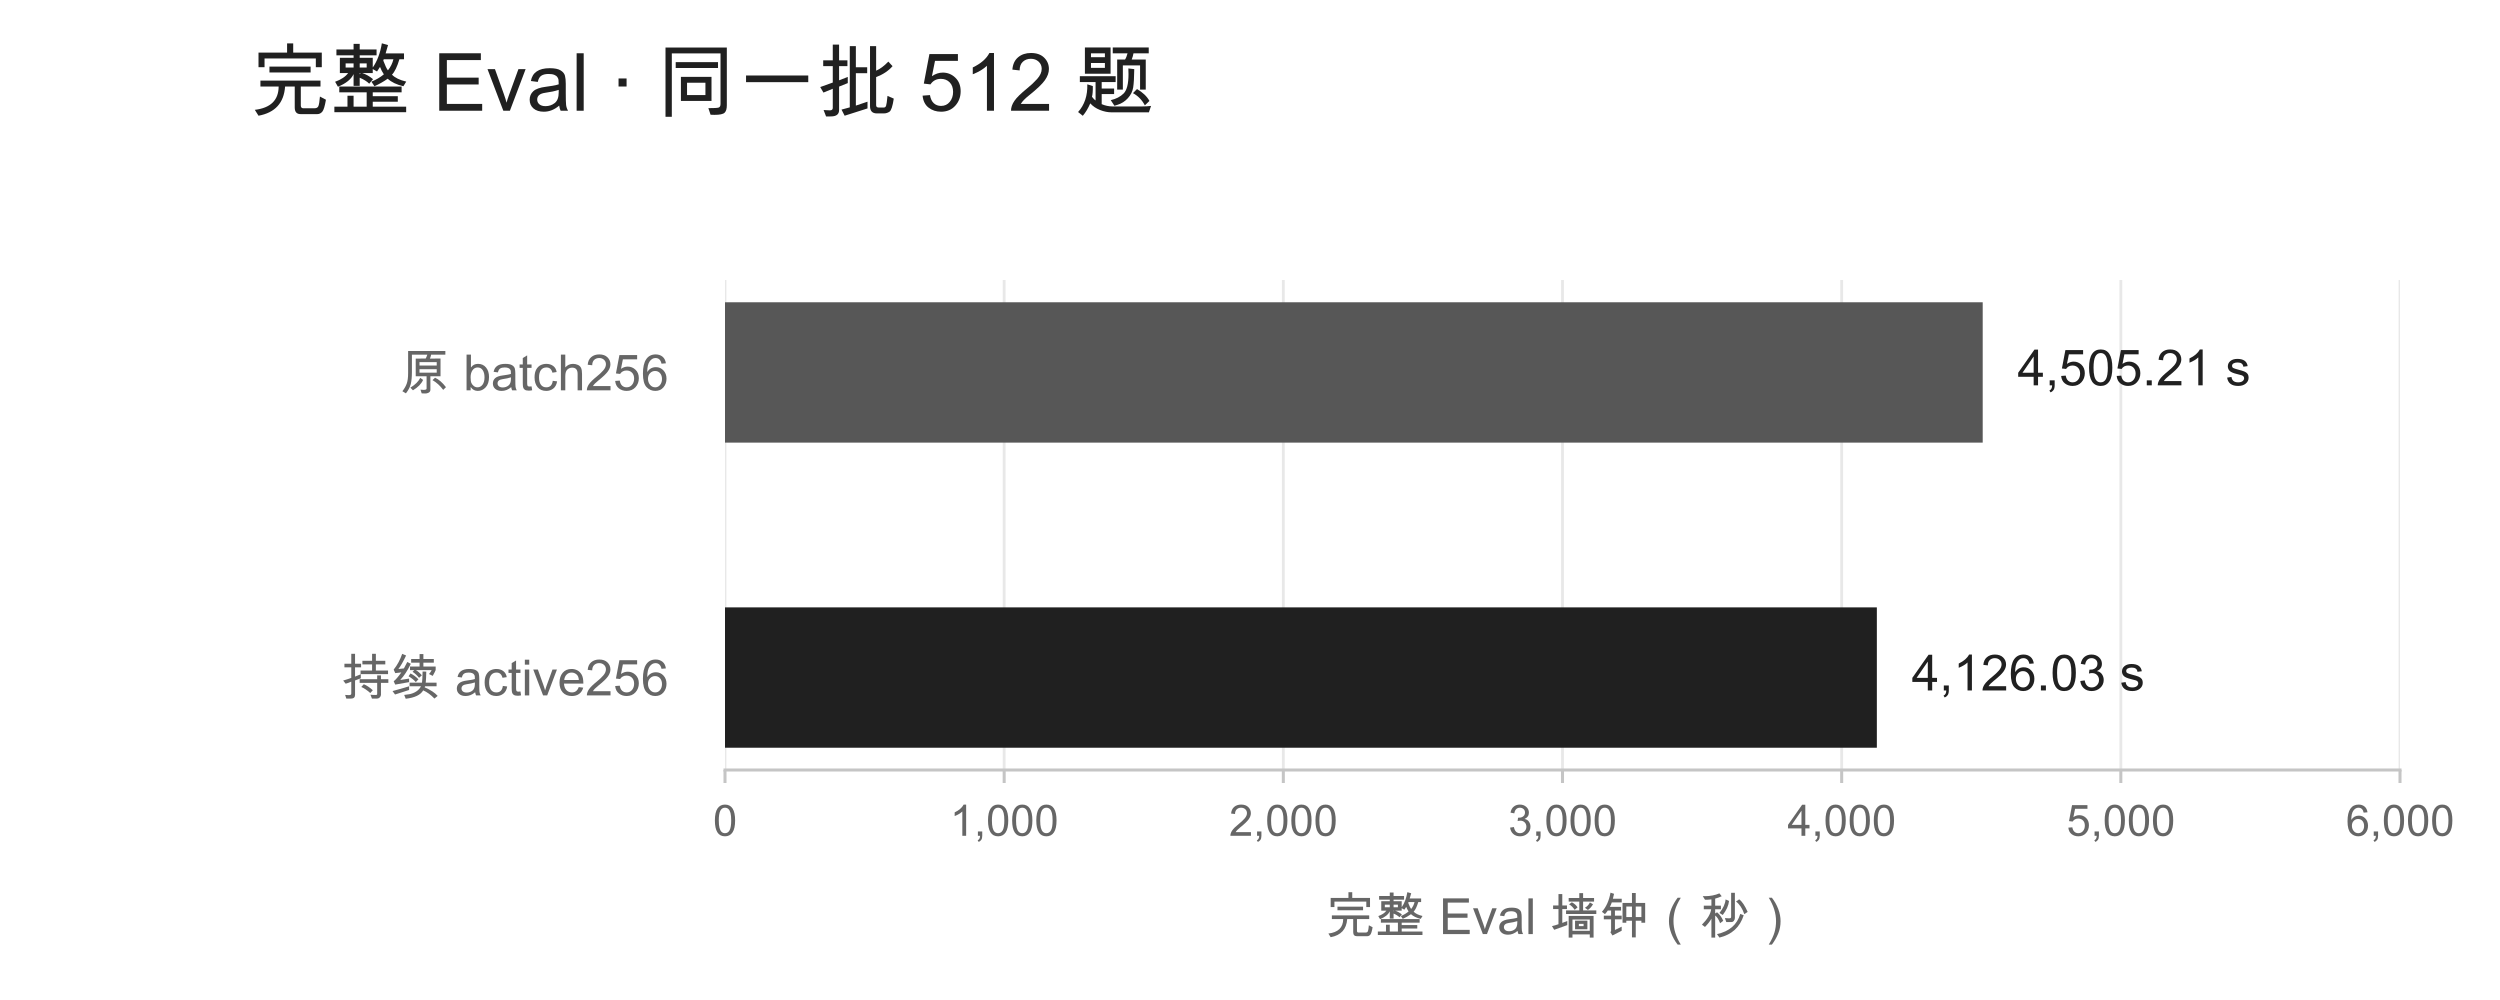
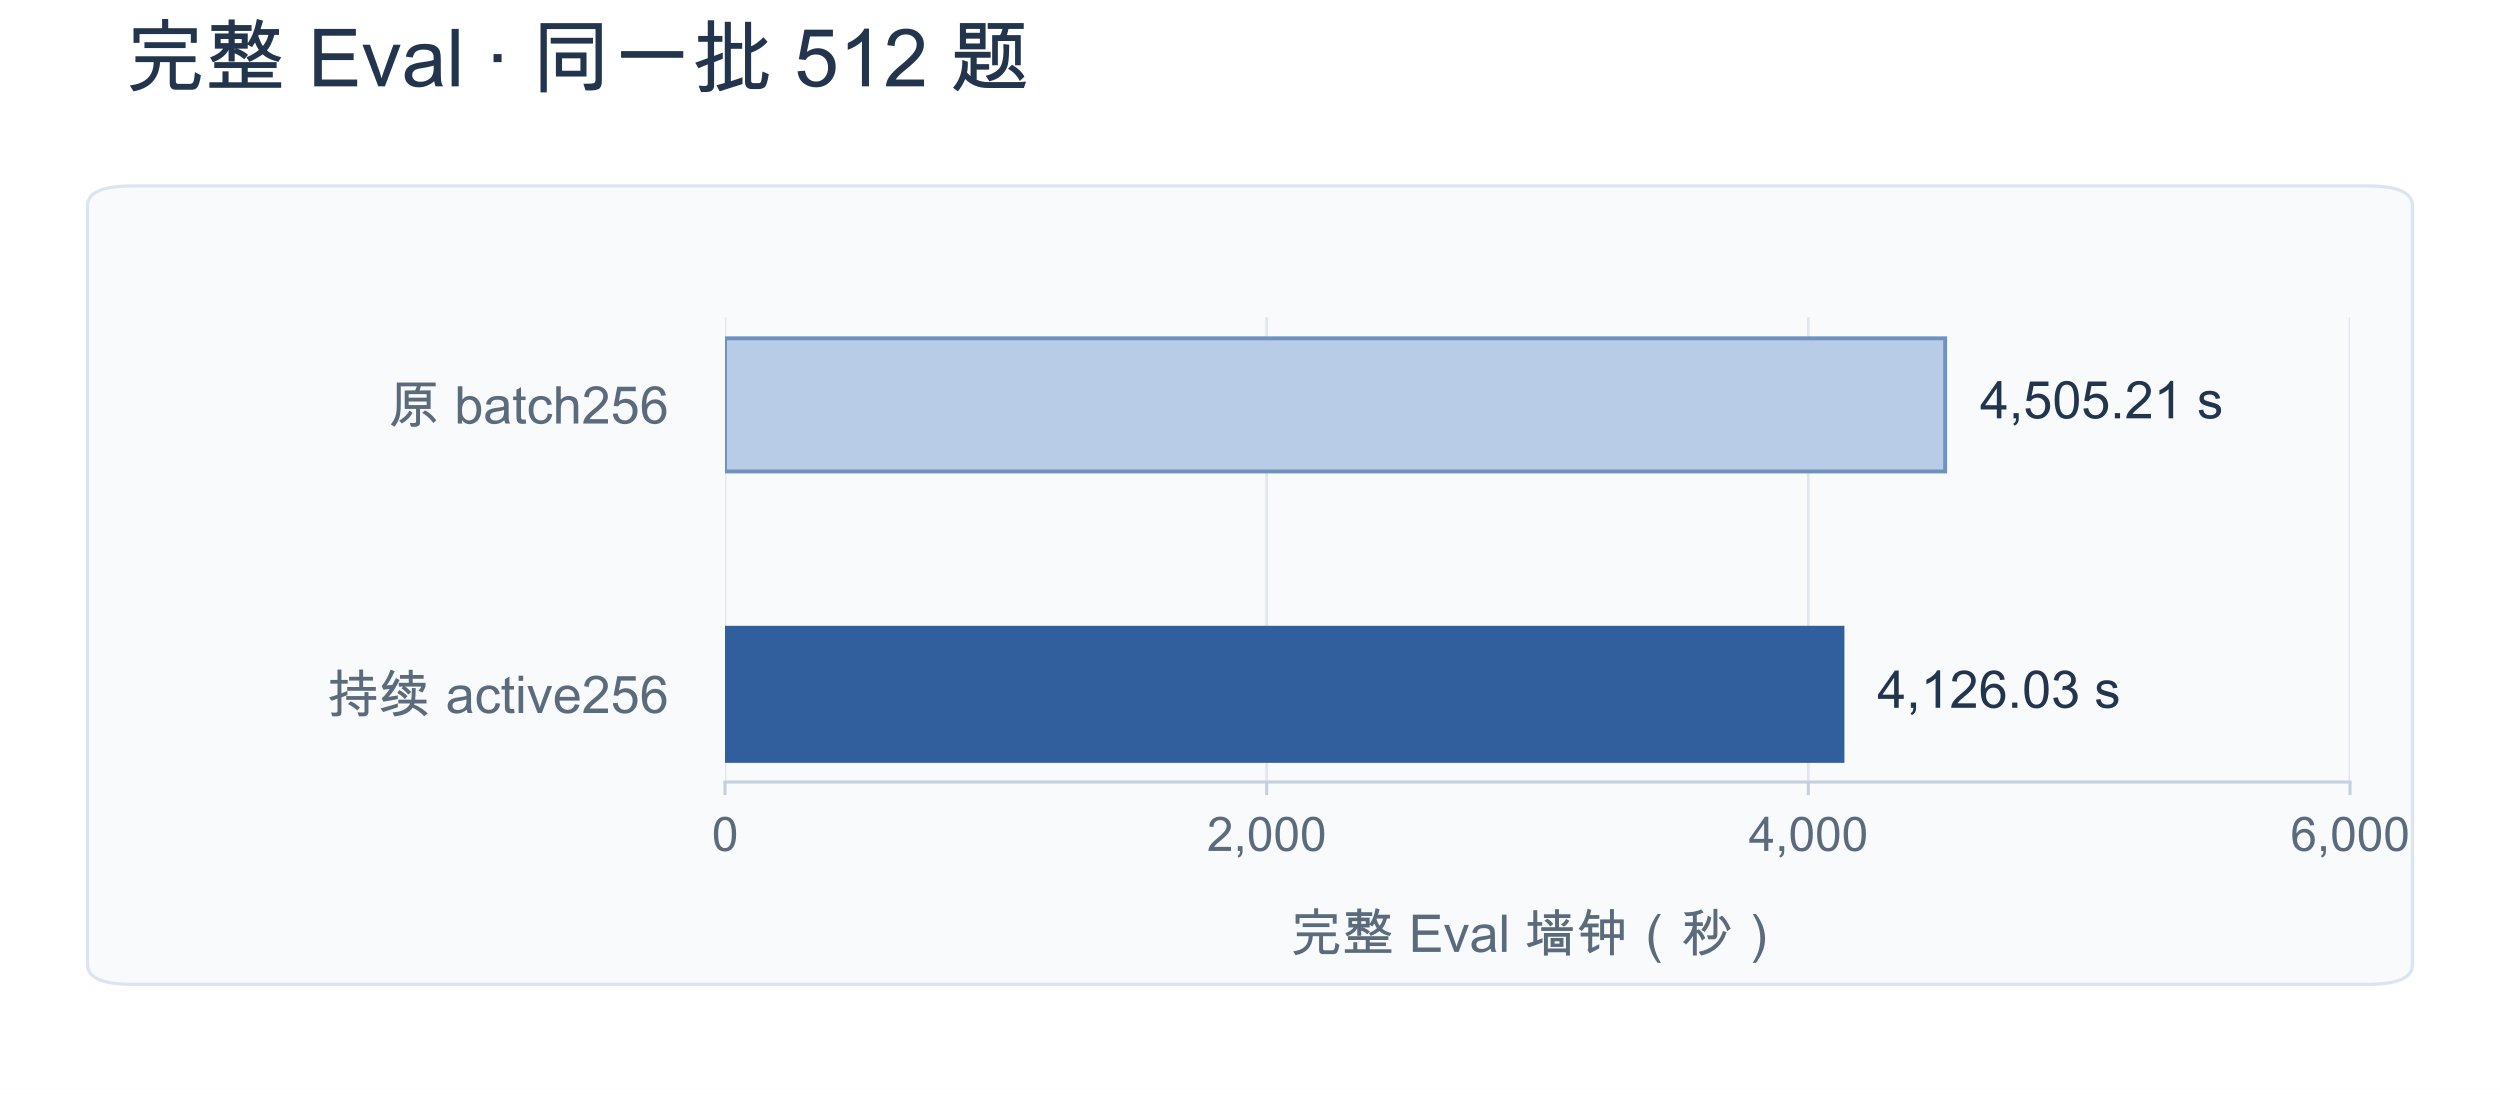
- <svg xmlns="http://www.w3.org/2000/svg" xmlns:xlink="http://www.w3.org/1999/xlink" width="576pt" height="230.4pt" viewBox="0 0 576 230.4" version="1.1">
+ <svg xmlns="http://www.w3.org/2000/svg" xmlns:xlink="http://www.w3.org/1999/xlink" width="576pt" height="252pt" viewBox="0 0 576 252" version="1.1">
  <defs>
    <style type="text/css">*{stroke-linejoin: round; stroke-linecap: butt}</style>
  </defs>
  <g id="figure_1">
    <g id="patch_1">
-       <path d="M 0 230.4 L 576 230.4 L 576 0 L 0 0 z " style="fill: #ffffff" />
+       <path d="M 0 252 L 576 252 L 576 0 L 0 0 z " style="fill: #ffffff" />
+     </g>
+     <g id="patch_2">
+       <path d="M 30.528 226.8 L 545.472 226.8 Q 555.84 226.8 555.84 222.264 L 555.84 47.376 Q 555.84 42.84 545.472 42.84 L 30.528 42.84 Q 20.16 42.84 20.16 47.376 L 20.16 222.264 Q 20.16 226.8 30.528 226.8 z " style="fill: #f8fafc; stroke: #dce4ef; stroke-width: 0.75; stroke-linejoin: miter" />
    </g>
    <g id="axes_1">
-       <g id="patch_2">
-         <path d="M 167.04 177.408 L 552.96 177.408 L 552.96 64.512 L 167.04 64.512 z " style="fill: #ffffff" />
+       <g id="patch_3">
+         <path d="M 167.04 180.18 L 541.44 180.18 L 541.44 73.08 L 167.04 73.08 L 167.04 180.18 z " style="fill: none" />
      </g>
      <g id="matplotlib.axis_1">
        <g id="xtick_1">
          <g id="line2d_1">
-             <path d="M 167.04 177.408 L 167.04 64.512 " clip-path="url(#p3b01c0812e)" style="fill: none; stroke: #e8e8e8; stroke-width: 0.65; stroke-linecap: square" />
+             <path d="M 167.04 180.18 L 167.04 73.08 " clip-path="url(#p1af3577b3d)" style="fill: none; stroke: #e1e7ef; stroke-width: 0.65; stroke-linecap: square" />
          </g>
          <g id="line2d_2">
            <defs>
-               <path id="m38e56247a4" d="M 0 0 L 0 3 " style="stroke: #c5c5c5; stroke-width: 0.7" />
+               <path id="mc104c16761" d="M 0 0 L 0 3 " style="stroke: #c5cfdd; stroke-width: 0.7" />
            </defs>
            <g>
-               <use xlink:href="#m38e56247a4" x="167.04" y="177.408" style="fill: #c5c5c5; stroke: #c5c5c5; stroke-width: 0.7" />
+               <use xlink:href="#mc104c16761" x="167.04" y="180.18" style="fill: #c5cfdd; stroke: #c5cfdd; stroke-width: 0.7" />
            </g>
          </g>
          <g id="text_1">
-             <g style="fill: #666666" transform="translate(164.2595 192.5658) scale(0.1 -0.1)">
+             <g style="fill: #5c6b7c" transform="translate(163.9815 196.0536) scale(0.11 -0.11)">
              <defs>
                <path id="ArialUnicodeMS-30" d="M 1778 4603 Q 3272 4603 3272 2259 Q 3272 1075 2886 498 Q 2500 -78 1778 -78 Q 288 -78 288 2259 Q 288 3444 673 4023 Q 1059 4603 1778 4603 z M 1778 384 Q 2231 384 2462 823 Q 2694 1263 2694 2259 Q 2694 2953 2592 3351 Q 2491 3750 2286 3945 Q 2081 4141 1772 4141 Q 1319 4141 1091 3694 Q 863 3247 863 2259 Q 863 1575 966 1175 Q 1069 775 1272 579 Q 1475 384 1778 384 z " transform="scale(0.015625)" />
              </defs>
              <use xlink:href="#ArialUnicodeMS-30" />
            </g>
          </g>
        </g>
        <g id="xtick_2">
          <g id="line2d_3">
-             <path d="M 231.36 177.408 L 231.36 64.512 " clip-path="url(#p3b01c0812e)" style="fill: none; stroke: #e8e8e8; stroke-width: 0.65; stroke-linecap: square" />
+             <path d="M 291.84 180.18 L 291.84 73.08 " clip-path="url(#p1af3577b3d)" style="fill: none; stroke: #e1e7ef; stroke-width: 0.65; stroke-linecap: square" />
          </g>
          <g id="line2d_4">
            <g>
-               <use xlink:href="#m38e56247a4" x="231.36" y="177.408" style="fill: #c5c5c5; stroke: #c5c5c5; stroke-width: 0.7" />
+               <use xlink:href="#mc104c16761" x="291.84" y="180.18" style="fill: #c5cfdd; stroke: #c5cfdd; stroke-width: 0.7" />
            </g>
          </g>
          <g id="text_2">
-             <g style="fill: #666666" transform="translate(218.8491 192.5658) scale(0.1 -0.1)">
-               <defs>
-                 <path id="ArialUnicodeMS-31" d="M 2400 0 L 1838 0 L 1838 3584 Q 1416 3184 709 2906 L 709 3450 Q 1681 3916 2034 4603 L 2400 4603 L 2400 0 z " transform="scale(0.015625)" />
+             <g style="fill: #5c6b7c" transform="translate(278.078 196.0536) scale(0.11 -0.11)">
+               <defs>
+                 <path id="ArialUnicodeMS-32" d="M 3231 0 L 197 0 Q 197 388 467 784 Q 738 1181 1478 1778 Q 1931 2141 2287 2539 Q 2644 2938 2644 3341 Q 2644 3688 2398 3914 Q 2153 4141 1778 4141 Q 1400 4141 1144 3908 Q 888 3675 884 3213 L 306 3278 Q 359 3922 764 4262 Q 1169 4603 1791 4603 Q 2466 4603 2842 4229 Q 3219 3856 3219 3328 Q 3219 2888 2901 2436 Q 2584 1984 1638 1228 Q 1141 831 978 544 L 3231 544 L 3231 0 z " transform="scale(0.015625)" />
                <path id="ArialUnicodeMS-2c" d="M 1216 0 Q 1216 -397 1064 -606 Q 913 -816 691 -903 L 538 -666 Q 888 -516 891 0 L 575 0 L 575 641 L 1216 641 L 1216 0 z " transform="scale(0.015625)" />
-               </defs>
-               <use xlink:href="#ArialUnicodeMS-31" />
-               <use xlink:href="#ArialUnicodeMS-2c" x="55.615" />
-               <use xlink:href="#ArialUnicodeMS-30" x="83.398" />
-               <use xlink:href="#ArialUnicodeMS-30" x="139.014" />
-               <use xlink:href="#ArialUnicodeMS-30" x="194.629" />
-             </g>
-           </g>
-         </g>
-         <g id="xtick_3">
-           <g id="line2d_5">
-             <path d="M 295.68 177.408 L 295.68 64.512 " clip-path="url(#p3b01c0812e)" style="fill: none; stroke: #e8e8e8; stroke-width: 0.65; stroke-linecap: square" />
-           </g>
-           <g id="line2d_6">
-             <g>
-               <use xlink:href="#m38e56247a4" x="295.68" y="177.408" style="fill: #c5c5c5; stroke: #c5c5c5; stroke-width: 0.7" />
-             </g>
-           </g>
-           <g id="text_3">
-             <g style="fill: #666666" transform="translate(283.1691 192.5658) scale(0.1 -0.1)">
-               <defs>
-                 <path id="ArialUnicodeMS-32" d="M 3231 0 L 197 0 Q 197 388 467 784 Q 738 1181 1478 1778 Q 1931 2141 2287 2539 Q 2644 2938 2644 3341 Q 2644 3688 2398 3914 Q 2153 4141 1778 4141 Q 1400 4141 1144 3908 Q 888 3675 884 3213 L 306 3278 Q 359 3922 764 4262 Q 1169 4603 1791 4603 Q 2466 4603 2842 4229 Q 3219 3856 3219 3328 Q 3219 2888 2901 2436 Q 2584 1984 1638 1228 Q 1141 831 978 544 L 3231 544 L 3231 0 z " transform="scale(0.015625)" />
              </defs>
              <use xlink:href="#ArialUnicodeMS-32" />
              <use xlink:href="#ArialUnicodeMS-2c" x="55.615" />
              <use xlink:href="#ArialUnicodeMS-30" x="83.398" />
              <use xlink:href="#ArialUnicodeMS-30" x="139.014" />
              <use xlink:href="#ArialUnicodeMS-30" x="194.629" />
            </g>
          </g>
        </g>
-         <g id="xtick_4">
-           <g id="line2d_7">
-             <path d="M 360 177.408 L 360 64.512 " clip-path="url(#p3b01c0812e)" style="fill: none; stroke: #e8e8e8; stroke-width: 0.65; stroke-linecap: square" />
-           </g>
-           <g id="line2d_8">
-             <g>
-               <use xlink:href="#m38e56247a4" x="360" y="177.408" style="fill: #c5c5c5; stroke: #c5c5c5; stroke-width: 0.7" />
-             </g>
-           </g>
-           <g id="text_4">
-             <g style="fill: #666666" transform="translate(347.4891 192.5658) scale(0.1 -0.1)">
-               <defs>
-                 <path id="ArialUnicodeMS-33" d="M 2425 2478 Q 2850 2397 3067 2067 Q 3284 1738 3284 1350 Q 3284 725 2829 323 Q 2375 -78 1741 -78 Q 1134 -78 740 275 Q 347 628 281 1209 L 844 1288 Q 928 834 1151 609 Q 1375 384 1741 384 Q 2134 384 2407 661 Q 2681 938 2681 1338 Q 2681 1722 2432 1975 Q 2184 2228 1784 2228 Q 1622 2228 1388 2169 L 1453 2663 Q 1678 2663 1809 2684 Q 1941 2706 2103 2790 Q 2266 2875 2372 3033 Q 2478 3191 2478 3425 Q 2478 3766 2251 3953 Q 2025 4141 1728 4141 Q 1388 4141 1173 3925 Q 959 3709 903 3309 L 341 3413 Q 450 4009 823 4306 Q 1197 4603 1716 4603 Q 2288 4603 2670 4258 Q 3053 3913 3053 3413 Q 3053 2772 2425 2491 L 2425 2478 z " transform="scale(0.015625)" />
-               </defs>
-               <use xlink:href="#ArialUnicodeMS-33" />
-               <use xlink:href="#ArialUnicodeMS-2c" x="55.615" />
-               <use xlink:href="#ArialUnicodeMS-30" x="83.398" />
-               <use xlink:href="#ArialUnicodeMS-30" x="139.014" />
-               <use xlink:href="#ArialUnicodeMS-30" x="194.629" />
-             </g>
-           </g>
-         </g>
-         <g id="xtick_5">
-           <g id="line2d_9">
-             <path d="M 424.32 177.408 L 424.32 64.512 " clip-path="url(#p3b01c0812e)" style="fill: none; stroke: #e8e8e8; stroke-width: 0.65; stroke-linecap: square" />
-           </g>
-           <g id="line2d_10">
-             <g>
-               <use xlink:href="#m38e56247a4" x="424.32" y="177.408" style="fill: #c5c5c5; stroke: #c5c5c5; stroke-width: 0.7" />
-             </g>
-           </g>
-           <g id="text_5">
-             <g style="fill: #666666" transform="translate(411.8091 192.5658) scale(0.1 -0.1)">
+         <g id="xtick_3">
+           <g id="line2d_5">
+             <path d="M 416.64 180.18 L 416.64 73.08 " clip-path="url(#p1af3577b3d)" style="fill: none; stroke: #e1e7ef; stroke-width: 0.65; stroke-linecap: square" />
+           </g>
+           <g id="line2d_6">
+             <g>
+               <use xlink:href="#mc104c16761" x="416.64" y="180.18" style="fill: #c5cfdd; stroke: #c5cfdd; stroke-width: 0.7" />
+             </g>
+           </g>
+           <g id="text_3">
+             <g style="fill: #5c6b7c" transform="translate(402.878 196.0536) scale(0.11 -0.11)">
              <defs>
                <path id="ArialUnicodeMS-34" d="M 3263 1094 L 2644 1094 L 2644 0 L 2081 0 L 2081 1094 L 97 1094 L 97 1613 L 2181 4581 L 2644 4581 L 2644 1613 L 3263 1613 L 3263 1094 z M 2081 1613 L 2081 3681 L 2069 3681 L 647 1613 L 2081 1613 z " transform="scale(0.015625)" />
              </defs>
              <use xlink:href="#ArialUnicodeMS-34" />
              <use xlink:href="#ArialUnicodeMS-2c" x="55.615" />
              <use xlink:href="#ArialUnicodeMS-30" x="83.398" />
              <use xlink:href="#ArialUnicodeMS-30" x="139.014" />
              <use xlink:href="#ArialUnicodeMS-30" x="194.629" />
            </g>
          </g>
        </g>
-         <g id="xtick_6">
-           <g id="line2d_11">
-             <path d="M 488.64 177.408 L 488.64 64.512 " clip-path="url(#p3b01c0812e)" style="fill: none; stroke: #e8e8e8; stroke-width: 0.65; stroke-linecap: square" />
-           </g>
-           <g id="line2d_12">
-             <g>
-               <use xlink:href="#m38e56247a4" x="488.64" y="177.408" style="fill: #c5c5c5; stroke: #c5c5c5; stroke-width: 0.7" />
-             </g>
-           </g>
-           <g id="text_6">
-             <g style="fill: #666666" transform="translate(476.1291 192.5658) scale(0.1 -0.1)">
-               <defs>
-                 <path id="ArialUnicodeMS-35" d="M 1013 2753 Q 1431 3041 1881 3041 Q 2453 3041 2878 2636 Q 3303 2231 3303 1556 Q 3303 875 2872 398 Q 2441 -78 1741 -78 Q 1169 -78 750 245 Q 331 569 269 1203 L 856 1247 Q 928 813 1162 598 Q 1397 384 1741 384 Q 2169 384 2434 707 Q 2700 1031 2700 1503 Q 2700 1984 2428 2262 Q 2156 2541 1728 2541 Q 1188 2541 897 2100 L 366 2163 L 813 4519 L 3084 4519 L 3084 3975 L 1259 3975 L 1013 2753 z " transform="scale(0.015625)" />
-               </defs>
-               <use xlink:href="#ArialUnicodeMS-35" />
-               <use xlink:href="#ArialUnicodeMS-2c" x="55.615" />
-               <use xlink:href="#ArialUnicodeMS-30" x="83.398" />
-               <use xlink:href="#ArialUnicodeMS-30" x="139.014" />
-               <use xlink:href="#ArialUnicodeMS-30" x="194.629" />
-             </g>
-           </g>
-         </g>
-         <g id="xtick_7">
-           <g id="line2d_13">
-             <path d="M 552.96 177.408 L 552.96 64.512 " clip-path="url(#p3b01c0812e)" style="fill: none; stroke: #e8e8e8; stroke-width: 0.65; stroke-linecap: square" />
-           </g>
-           <g id="line2d_14">
-             <g>
-               <use xlink:href="#m38e56247a4" x="552.96" y="177.408" style="fill: #c5c5c5; stroke: #c5c5c5; stroke-width: 0.7" />
-             </g>
-           </g>
-           <g id="text_7">
-             <g style="fill: #666666" transform="translate(540.4491 192.5658) scale(0.1 -0.1)">
+         <g id="xtick_4">
+           <g id="line2d_7">
+             <path d="M 541.44 180.18 L 541.44 73.08 " clip-path="url(#p1af3577b3d)" style="fill: none; stroke: #e1e7ef; stroke-width: 0.65; stroke-linecap: square" />
+           </g>
+           <g id="line2d_8">
+             <g>
+               <use xlink:href="#mc104c16761" x="541.44" y="180.18" style="fill: #c5cfdd; stroke: #c5cfdd; stroke-width: 0.7" />
+             </g>
+           </g>
+           <g id="text_4">
+             <g style="fill: #5c6b7c" transform="translate(527.678 196.0536) scale(0.11 -0.11)">
              <defs>
                <path id="ArialUnicodeMS-36" d="M 838 2363 Q 1225 2969 1941 2969 Q 2503 2969 2897 2553 Q 3291 2138 3291 1491 Q 3291 838 2898 380 Q 2506 -78 1856 -78 Q 1197 -78 733 409 Q 269 897 269 2144 Q 269 3369 689 3986 Q 1109 4603 1906 4603 Q 2422 4603 2778 4315 Q 3134 4028 3213 3463 L 2650 3413 Q 2497 4141 1875 4141 Q 1444 4141 1134 3712 Q 825 3284 825 2363 L 838 2363 z M 1844 384 Q 2231 384 2472 696 Q 2713 1009 2713 1453 Q 2713 1897 2472 2187 Q 2231 2478 1825 2478 Q 1453 2478 1184 2204 Q 916 1931 916 1484 Q 916 1028 1180 706 Q 1444 384 1844 384 z " transform="scale(0.015625)" />
              </defs>
              <use xlink:href="#ArialUnicodeMS-36" />
              <use xlink:href="#ArialUnicodeMS-2c" x="55.615" />
              <use xlink:href="#ArialUnicodeMS-30" x="83.398" />
              <use xlink:href="#ArialUnicodeMS-30" x="139.014" />
              <use xlink:href="#ArialUnicodeMS-30" x="194.629" />
            </g>
          </g>
        </g>
-         <g id="text_8">
-           <g style="fill: #666666" transform="translate(305.3696 215.2162) scale(0.115 -0.115)">
+         <g id="text_5">
+           <g style="fill: #5c6b7c" transform="translate(297.2344 219.3231) scale(0.12 -0.12)">
            <defs>
              <path id="ArialUnicodeMS-5b8c" d="M 5722 3469 L 5247 3469 L 5247 4166 L 1159 4166 L 1159 3469 L 678 3469 L 678 4634 L 2956 4634 L 2956 5369 L 3444 5369 L 3444 4634 L 5722 4634 L 5722 3469 z M 4831 3053 L 1550 3053 L 1550 3519 L 4831 3519 L 4831 3053 z M 6053 878 Q 5925 116 5762 -76 Q 5600 -269 5363 -269 L 4031 -269 Q 3566 -269 3566 256 L 3566 1931 L 2797 1931 Q 2659 -34 678 -397 L 384 72 Q 2272 297 2284 1931 L 831 1931 L 831 2400 L 5619 2400 L 5619 1931 L 4050 1931 L 4050 422 Q 4050 197 4244 197 L 5141 197 Q 5378 197 5451 369 Q 5525 541 5575 1131 L 6053 878 z " transform="scale(0.015625)" />
              <path id="ArialUnicodeMS-6574" d="M 6053 2322 L 5825 1953 Q 5019 2141 4575 2553 Q 4088 2206 3519 1953 L 3278 2316 Q 3838 2544 4269 2900 Q 4088 3169 3963 3494 L 3725 3128 L 3384 3322 L 3384 3003 L 2541 3003 Q 2988 2866 3406 2516 L 3103 2156 Q 2831 2428 2344 2631 L 2344 1984 L 1856 1984 L 1856 2919 Q 1572 2306 609 1913 L 384 2309 Q 1103 2569 1422 3003 L 763 3003 L 763 4219 L 1856 4219 L 1856 4416 L 488 4416 L 488 4884 L 1856 4884 L 1856 5331 L 2344 5331 L 2344 4884 L 3688 4884 L 3688 4416 L 2344 4416 L 2344 4219 L 3384 4219 L 3384 3444 Q 3919 4209 4109 5375 L 4603 5234 Q 4491 4816 4409 4569 L 5875 4569 L 5875 4103 L 5509 4103 Q 5241 3209 4916 2875 Q 5272 2506 6053 2322 z M 5031 4103 L 4256 4103 L 4225 3994 Q 4453 3388 4594 3219 Q 4916 3619 5031 4103 z M 2900 3444 L 2900 3775 L 2344 3775 L 2344 3444 L 2900 3444 z M 1856 3444 L 1856 3775 L 1222 3775 L 1222 3444 L 1856 3444 z M 2413 3003 L 2344 3003 L 2344 2900 L 2413 3003 z M 6047 -116 L 325 -116 L 325 325 L 1369 325 L 1369 1197 L 1856 1197 L 1856 325 L 2900 325 L 2900 1466 L 716 1466 L 716 1931 L 5684 1931 L 5684 1466 L 3384 1466 L 3384 1159 L 5381 1159 L 5381 716 L 3384 716 L 3384 325 L 6047 325 L 6047 -116 z " transform="scale(0.015625)" />
              <path id="ArialUnicodeMS-20" transform="scale(0.015625)" />
              <path id="ArialUnicodeMS-45" d="M 3928 0 L 506 0 L 506 4581 L 3822 4581 L 3822 4038 L 1113 4038 L 1113 2638 L 3647 2638 L 3647 2094 L 1113 2094 L 1113 544 L 3928 544 L 3928 0 z " transform="scale(0.015625)" />
              <path id="ArialUnicodeMS-76" d="M 3122 3316 L 1869 0 L 1344 0 L 84 3316 L 678 3316 L 1363 1397 Q 1556 853 1594 659 L 1606 659 Q 1656 859 1778 1197 L 2547 3316 L 3122 3316 z " transform="scale(0.015625)" />
              <path id="ArialUnicodeMS-61" d="M 3303 0 L 2713 0 Q 2631 156 2597 409 Q 2031 -78 1375 -78 Q 850 -78 547 184 Q 244 447 244 878 Q 244 1291 536 1558 Q 828 1825 1550 1913 L 2075 1991 Q 2369 2038 2559 2106 Q 2559 2359 2543 2464 Q 2528 2569 2451 2681 Q 2375 2794 2206 2862 Q 2038 2931 1753 2931 Q 1391 2931 1180 2797 Q 969 2663 891 2297 L 341 2369 Q 431 2878 806 3134 Q 1181 3391 1838 3391 Q 2434 3391 2714 3214 Q 2994 3038 3058 2788 Q 3122 2538 3122 2144 L 3122 1388 Q 3122 697 3148 461 Q 3175 225 3303 0 z M 2559 1459 L 2559 1663 Q 2119 1516 1481 1430 Q 844 1344 844 891 Q 844 663 1016 514 Q 1188 366 1509 366 Q 1925 366 2242 614 Q 2559 863 2559 1459 z " transform="scale(0.015625)" />
              <path id="ArialUnicodeMS-6c" d="M 991 0 L 428 0 L 428 4581 L 991 4581 L 991 0 z " transform="scale(0.015625)" />
              <path id="ArialUnicodeMS-5899" d="M 5931 2578 L 2053 2578 L 2053 3041 L 3750 3041 L 3750 4166 L 2388 4166 L 2388 4628 L 3750 4628 L 3750 5253 L 4238 5253 L 4238 4628 L 5644 4628 L 5644 4166 L 4238 4166 L 4238 3041 L 5931 3041 L 5931 2578 z M 2209 1153 L 531 550 L 244 1025 Q 591 1097 1081 1269 L 1081 3206 L 391 3206 L 391 3669 L 1081 3669 L 1081 5131 L 1569 5131 L 1569 3669 L 2169 3669 L 2169 3206 L 1569 3206 L 1569 1434 L 2209 1678 L 2209 1153 z M 3525 3425 L 3156 3116 Q 2831 3603 2438 3816 L 2797 4078 Q 3294 3819 3525 3425 z M 5509 3828 Q 5216 3316 4850 3097 L 4469 3378 Q 4913 3628 5106 4056 L 5509 3828 z M 5581 -453 L 5094 -453 L 5094 -38 L 2875 -38 L 2875 -453 L 2388 -453 L 2388 2328 L 5581 2328 L 5581 -453 z M 5094 422 L 5094 1869 L 2875 1869 L 2875 422 L 5094 422 z M 4788 616 L 3206 616 L 3206 1722 L 4788 1722 L 4788 616 z M 4300 1025 L 4300 1313 L 3694 1313 L 3694 1025 L 4300 1025 z " transform="scale(0.015625)" />
              <path id="ArialUnicodeMS-949f" d="M 2791 4063 L 1516 4063 Q 1413 3750 1269 3488 L 2706 3488 L 2706 3022 L 1919 3022 L 1919 2363 L 2784 2363 L 2784 1894 L 1919 1894 L 1919 525 L 2784 953 L 2784 428 L 1600 -178 L 1338 244 Q 1428 344 1428 447 L 1428 1894 L 494 1894 L 494 2363 L 1428 2363 L 1428 3022 L 1006 3022 Q 850 2781 641 2559 L 250 2859 Q 1084 3791 1350 5313 L 1806 5166 Q 1763 4909 1656 4531 L 2791 4531 L 2791 4063 z M 5797 1459 L 5313 1459 L 5313 1716 L 4588 1716 L 4588 -422 L 4103 -422 L 4103 1716 L 3378 1716 L 3378 1459 L 2894 1459 L 2894 4000 L 4103 4000 L 4103 5269 L 4588 5269 L 4588 4000 L 5797 4000 L 5797 1459 z M 5313 2181 L 5313 3531 L 4588 3531 L 4588 2181 L 5313 2181 z M 4103 2181 L 4103 3531 L 3378 3531 L 3378 2181 L 4103 2181 z " transform="scale(0.015625)" />
              <path id="ArialUnicodeMS-ff08" d="M 3963 -1344 L 3559 -1344 Q 3041 -681 2744 103 Q 2447 888 2447 1656 Q 2447 2528 2762 3275 Q 3078 4022 3559 4659 L 3963 4659 Q 3406 3747 3217 3059 Q 3028 2372 3028 1663 Q 3028 153 3963 -1344 z " transform="scale(0.015625)" />
              <path id="ArialUnicodeMS-79d2" d="M 4500 2075 Q 4500 1875 4375 1709 Q 4250 1544 4050 1544 L 3397 1544 L 3219 2053 Q 3541 2022 3719 2022 Q 3919 2022 3969 2069 Q 4019 2116 4019 2216 L 4019 5294 L 4500 5294 L 4500 2075 z M 3009 1703 L 2606 1394 Q 2347 2103 1972 2381 L 1972 -447 L 1491 -447 L 1491 1959 L 1478 1959 Q 1247 1513 666 916 L 275 1209 Q 1347 2288 1459 3188 L 513 3188 L 513 3647 L 1491 3647 L 1491 4453 Q 941 4388 672 4403 L 378 4872 Q 531 4863 678 4863 Q 1678 4863 2516 5222 L 2809 4856 Q 2391 4659 1972 4550 L 1972 3647 L 2706 3647 L 2713 3188 L 1972 3188 L 1972 2644 L 2216 2797 Q 2703 2397 3009 1703 z M 6138 2847 L 5709 2553 Q 5334 3653 4647 4178 L 5056 4459 Q 5594 4063 6138 2847 z M 3750 4244 Q 3656 3372 2944 2450 L 2522 2713 Q 3238 3600 3309 4447 L 3750 4244 z M 5631 2413 Q 4909 128 2522 -447 L 2203 0 Q 4588 513 5191 2591 L 5631 2413 z " transform="scale(0.015625)" />
              <path id="ArialUnicodeMS-ff09" d="M 2847 4659 Q 3366 3997 3662 3212 Q 3959 2428 3959 1656 Q 3959 788 3643 41 Q 3328 -706 2847 -1344 L 2444 -1344 Q 3000 -431 3189 255 Q 3378 941 3378 1650 Q 3378 3163 2444 4659 L 2847 4659 z " transform="scale(0.015625)" />
            </defs>
            <use xlink:href="#ArialUnicodeMS-5b8c" />
            <use xlink:href="#ArialUnicodeMS-6574" x="100" />
            <use xlink:href="#ArialUnicodeMS-20" x="200" />
            <use xlink:href="#ArialUnicodeMS-45" x="227.783" />
            <use xlink:href="#ArialUnicodeMS-76" x="294.482" />
            <use xlink:href="#ArialUnicodeMS-61" x="344.482" />
            <use xlink:href="#ArialUnicodeMS-6c" x="400.098" />
            <use xlink:href="#ArialUnicodeMS-20" x="422.314" />
            <use xlink:href="#ArialUnicodeMS-5899" x="450.098" />
            <use xlink:href="#ArialUnicodeMS-949f" x="550.098" />
            <use xlink:href="#ArialUnicodeMS-ff08" x="650.098" />
            <use xlink:href="#ArialUnicodeMS-79d2" x="750.098" />
            <use xlink:href="#ArialUnicodeMS-ff09" x="850.098" />
          </g>
        </g>
      </g>
      <g id="matplotlib.axis_2">
        <g id="ytick_1">
-           <g id="line2d_15" />
-           <g id="text_9">
-             <g style="fill: #666666" transform="translate(92.02984 89.92755) scale(0.115 -0.115)">
+           <g id="line2d_9" />
+           <g id="text_6">
+             <g style="fill: #5c6b7c" transform="translate(89.33375 97.58098) scale(0.12 -0.12)">
              <defs>
                <path id="ArialUnicodeMS-539f" d="M 5888 4569 L 4063 4569 Q 4006 4288 3909 4063 L 5269 4078 L 5269 1797 L 3969 1797 L 3969 38 Q 3944 -213 3717 -316 Q 3491 -419 3309 -409 L 2853 -391 L 2700 84 Q 2906 56 3103 56 Q 3481 56 3481 219 L 3481 1797 L 2088 1797 L 2088 4063 L 3366 4078 Q 3463 4225 3572 4569 L 1600 4569 L 1600 2328 Q 1600 1400 1454 812 Q 1309 225 831 -391 L 378 -116 Q 753 359 933 850 Q 1113 1341 1113 2209 L 1113 5038 L 5888 5038 L 5888 4569 z M 4781 3175 L 4781 3609 L 2572 3609 L 2572 3175 L 4781 3175 z M 4781 2266 L 4781 2706 L 2572 2706 L 2572 2266 L 4781 2266 z M 5966 403 L 5613 56 Q 5028 850 4238 1306 L 4569 1613 Q 5275 1303 5966 403 z M 3034 1331 Q 2700 581 1734 0 L 1403 341 Q 2328 903 2669 1594 L 3034 1331 z " transform="scale(0.015625)" />
                <path id="ArialUnicodeMS-62" d="M 1006 2944 Q 1319 3391 1900 3391 Q 2541 3391 2925 2925 Q 3309 2459 3309 1709 Q 3309 844 2879 383 Q 2450 -78 1875 -78 Q 1291 -78 966 416 L 953 416 L 953 0 L 428 0 L 428 4581 L 991 4581 L 991 2944 L 1006 2944 z M 1831 384 Q 2222 384 2476 720 Q 2731 1056 2731 1663 Q 2731 2247 2497 2589 Q 2263 2931 1850 2931 Q 1444 2931 1195 2578 Q 947 2225 947 1684 Q 947 1156 1050 932 Q 1153 709 1361 546 Q 1569 384 1831 384 z " transform="scale(0.015625)" />
                <path id="ArialUnicodeMS-74" d="M 1722 6 Q 1472 -44 1300 -44 Q 931 -44 762 86 Q 594 216 556 416 Q 519 616 519 972 L 519 2881 L 109 2881 L 109 3316 L 519 3316 L 519 4141 L 1081 4481 L 1081 3316 L 1644 3316 L 1644 2881 L 1081 2881 L 1081 941 Q 1081 691 1132 586 Q 1184 481 1394 481 Q 1516 481 1644 506 L 1722 6 z " transform="scale(0.015625)" />
                <path id="ArialUnicodeMS-63" d="M 3144 1147 Q 3034 513 2643 217 Q 2253 -78 1759 -78 Q 1038 -78 644 395 Q 250 869 250 1650 Q 250 2297 476 2686 Q 703 3075 1043 3233 Q 1384 3391 1759 3391 Q 2272 3391 2636 3125 Q 3000 2859 3084 2344 L 2541 2259 Q 2456 2594 2267 2762 Q 2078 2931 1784 2931 Q 1313 2931 1069 2597 Q 825 2263 825 1663 Q 825 1050 1064 717 Q 1303 384 1753 384 Q 2116 384 2323 592 Q 2531 800 2584 1216 L 3144 1147 z " transform="scale(0.015625)" />
                <path id="ArialUnicodeMS-68" d="M 3138 0 L 2572 0 L 2572 2094 Q 2572 2500 2397 2703 Q 2222 2906 1875 2906 Q 1531 2906 1261 2667 Q 991 2428 991 1813 L 991 0 L 428 0 L 428 4581 L 991 4581 L 991 2938 Q 1391 3391 1991 3391 Q 2313 3391 2606 3259 Q 2900 3128 3019 2856 Q 3138 2584 3138 2100 L 3138 0 z " transform="scale(0.015625)" />
+                 <path id="ArialUnicodeMS-35" d="M 1013 2753 Q 1431 3041 1881 3041 Q 2453 3041 2878 2636 Q 3303 2231 3303 1556 Q 3303 875 2872 398 Q 2441 -78 1741 -78 Q 1169 -78 750 245 Q 331 569 269 1203 L 856 1247 Q 928 813 1162 598 Q 1397 384 1741 384 Q 2169 384 2434 707 Q 2700 1031 2700 1503 Q 2700 1984 2428 2262 Q 2156 2541 1728 2541 Q 1188 2541 897 2100 L 366 2163 L 813 4519 L 3084 4519 L 3084 3975 L 1259 3975 L 1013 2753 z " transform="scale(0.015625)" />
              </defs>
              <use xlink:href="#ArialUnicodeMS-539f" />
              <use xlink:href="#ArialUnicodeMS-20" x="100" />
              <use xlink:href="#ArialUnicodeMS-62" x="127.783" />
              <use xlink:href="#ArialUnicodeMS-61" x="183.398" />
              <use xlink:href="#ArialUnicodeMS-74" x="239.014" />
              <use xlink:href="#ArialUnicodeMS-63" x="266.797" />
              <use xlink:href="#ArialUnicodeMS-68" x="316.797" />
              <use xlink:href="#ArialUnicodeMS-32" x="372.412" />
              <use xlink:href="#ArialUnicodeMS-35" x="428.027" />
              <use xlink:href="#ArialUnicodeMS-36" x="483.643" />
            </g>
          </g>
        </g>
        <g id="ytick_2">
-           <g id="line2d_16" />
-           <g id="text_10">
-             <g style="fill: #666666" transform="translate(78.61977 160.2239) scale(0.115 -0.115)">
+           <g id="line2d_10" />
+           <g id="text_7">
+             <g style="fill: #5c6b7c" transform="translate(75.34063 164.2684) scale(0.12 -0.12)">
              <defs>
                <path id="ArialUnicodeMS-6301" d="M 6003 2725 L 2478 2725 L 2478 3194 L 3956 3194 L 3956 3975 L 2713 3975 L 2713 4441 L 3956 4441 L 3956 5338 L 4441 5338 L 4441 4441 L 5650 4441 L 5650 3975 L 4441 3975 L 4441 3194 L 6003 3194 L 6003 2725 z M 2547 3597 L 1772 3597 L 1772 2413 L 2509 2713 L 2509 2194 L 1772 1919 L 1772 78 Q 1772 -409 1247 -409 L 653 -409 L 500 63 L 959 38 Q 1288 25 1288 225 L 1288 1766 Q 909 1594 569 1503 L 250 1906 Q 966 2119 1288 2247 L 1288 3597 L 409 3597 L 409 4063 L 1288 4063 L 1288 5338 L 1772 5338 L 1772 4063 L 2547 4063 L 2547 3597 z M 6041 1613 L 5094 1613 L 5094 63 Q 5069 -138 4923 -273 Q 4778 -409 4581 -409 L 3938 -409 L 3750 91 Q 4009 56 4481 56 Q 4503 56 4556 87 Q 4609 119 4609 166 L 4609 1613 L 2363 1613 L 2363 2081 L 4609 2081 L 4609 2566 L 5094 2566 L 5094 2081 L 6041 2081 L 6041 1613 z M 4050 666 L 3725 306 Q 3069 884 2572 1081 L 2894 1434 Q 3453 1206 4050 666 z " transform="scale(0.015625)" />
                <path id="ArialUnicodeMS-7eed" d="M 2522 4056 Q 1906 2766 1178 1997 L 1191 1984 L 2303 2156 L 2303 1703 L 525 1388 L 325 1813 Q 719 2116 1306 2950 L 525 2859 Q 369 3231 325 3309 Q 1022 4175 1416 5331 L 1919 5119 Q 1353 3925 928 3384 Q 1013 3384 1638 3463 Q 1856 3847 2069 4288 L 2522 4056 z M 5709 3250 Q 5709 3241 5581 2969 Q 5453 2697 5331 2503 L 4856 2741 Q 5100 3025 5191 3238 L 3194 3238 L 3194 3231 Q 3534 3047 3938 2578 L 3578 2253 Q 3216 2719 2747 3028 L 2956 3238 L 2419 3238 L 2419 3706 L 3647 3706 L 3647 4197 L 2566 4197 L 2566 4666 L 3647 4666 L 3647 5306 L 4134 5306 L 4134 4666 L 5472 4666 L 5472 4197 L 4134 4197 L 4134 3706 L 5709 3706 L 5709 3250 z M 5966 -63 L 5550 -403 Q 4850 325 4109 647 Q 3609 -228 1869 -428 L 1672 63 Q 1800 63 2304 150 Q 2809 238 3221 506 Q 3634 775 3822 1172 L 2363 1172 L 2363 1638 L 3956 1638 Q 4013 2025 4031 3066 L 4506 3053 Q 4484 2084 4434 1638 L 5825 1638 L 5825 1172 L 4353 1172 L 4294 1038 Q 5425 550 5966 -63 z M 3500 2069 L 3163 1709 Q 2822 2103 2234 2456 Q 2447 2763 2478 2816 Q 3013 2566 3500 2069 z M 2303 697 L 500 116 L 178 556 Q 2116 1097 2303 1172 L 2303 697 z " transform="scale(0.015625)" />
                <path id="ArialUnicodeMS-69" d="M 991 0 L 428 0 L 428 3316 L 991 3316 L 991 0 z M 991 3944 L 428 3944 L 428 4581 L 991 4581 L 991 3944 z " transform="scale(0.015625)" />
                <path id="ArialUnicodeMS-65" d="M 3309 1516 L 825 1516 Q 859 966 1139 675 Q 1419 384 1838 384 Q 2159 384 2378 554 Q 2597 725 2713 1069 L 3291 997 Q 3150 478 2775 200 Q 2400 -78 1838 -78 Q 1091 -78 670 380 Q 250 838 250 1631 Q 250 2416 658 2903 Q 1066 3391 1806 3391 Q 2169 3391 2505 3231 Q 2841 3072 3075 2689 Q 3309 2306 3309 1516 z M 2731 1978 Q 2697 2484 2417 2707 Q 2138 2931 1806 2931 Q 1409 2931 1153 2665 Q 897 2400 856 1978 L 2731 1978 z " transform="scale(0.015625)" />
              </defs>
              <use xlink:href="#ArialUnicodeMS-6301" />
              <use xlink:href="#ArialUnicodeMS-7eed" x="100" />
              <use xlink:href="#ArialUnicodeMS-20" x="200" />
              <use xlink:href="#ArialUnicodeMS-61" x="227.783" />
              <use xlink:href="#ArialUnicodeMS-63" x="283.398" />
              <use xlink:href="#ArialUnicodeMS-74" x="333.398" />
              <use xlink:href="#ArialUnicodeMS-69" x="361.182" />
              <use xlink:href="#ArialUnicodeMS-76" x="383.398" />
              <use xlink:href="#ArialUnicodeMS-65" x="433.398" />
              <use xlink:href="#ArialUnicodeMS-32" x="489.014" />
              <use xlink:href="#ArialUnicodeMS-35" x="544.629" />
              <use xlink:href="#ArialUnicodeMS-36" x="600.244" />
            </g>
          </g>
        </g>
      </g>
-       <g id="patch_3">
-         <path d="M 167.04 177.408 L 552.96 177.408 " style="fill: none; stroke: #c5c5c5; stroke-width: 0.7; stroke-linejoin: miter; stroke-linecap: square" />
-       </g>
      <g id="patch_4">
-         <path d="M 167.04 69.644 L 456.815 69.644 L 456.815 101.98 L 167.04 101.98 z " clip-path="url(#p3b01c0812e)" style="fill: #575757" />
+         <path d="M 167.04 180.18 L 541.44 180.18 " style="fill: none; stroke: #c5cfdd; stroke-width: 0.7; stroke-linejoin: miter; stroke-linecap: square" />
      </g>
      <g id="patch_5">
-         <path d="M 167.04 139.94 L 432.426 139.94 L 432.426 172.276 L 167.04 172.276 z " clip-path="url(#p3b01c0812e)" style="fill: #202020" />
-       </g>
-       <g id="text_11">
-         <g style="fill: #202020" transform="translate(464.8151 88.78204) scale(0.115 -0.115)">
+         <path d="M 167.04 77.948 L 448.165 77.948 L 448.165 108.624 L 167.04 108.624 z " clip-path="url(#p1af3577b3d)" style="fill: #b8cce8; stroke: #6f91bd; stroke-width: 0.9; stroke-linejoin: miter" />
+       </g>
+       <g id="patch_6">
+         <path d="M 167.04 144.636 L 424.504 144.636 L 424.504 175.312 L 167.04 175.312 z " clip-path="url(#p1af3577b3d)" style="fill: #315f9d; stroke: #315f9d; stroke-width: 0.9; stroke-linejoin: miter" />
+       </g>
+       <g id="text_8">
+         <g style="fill: #23344d" transform="translate(456.1651 96.38566) scale(0.12 -0.12)">
          <defs>
            <path id="ArialUnicodeMS-2e" d="M 1209 0 L 569 0 L 569 641 L 1209 641 L 1209 0 z " transform="scale(0.015625)" />
+             <path id="ArialUnicodeMS-31" d="M 2400 0 L 1838 0 L 1838 3584 Q 1416 3184 709 2906 L 709 3450 Q 1681 3916 2034 4603 L 2400 4603 L 2400 0 z " transform="scale(0.015625)" />
            <path id="ArialUnicodeMS-73" d="M 2278 2388 Q 2241 2659 2058 2795 Q 1875 2931 1550 2931 Q 1228 2931 1029 2822 Q 831 2713 831 2503 Q 831 2306 989 2222 Q 1147 2138 1613 2016 Q 2138 1881 2398 1778 Q 2659 1675 2804 1489 Q 2950 1303 2950 972 Q 2950 528 2587 225 Q 2225 -78 1619 -78 Q 988 -78 633 189 Q 278 456 197 991 L 756 1075 Q 800 728 1014 556 Q 1228 384 1613 384 Q 1981 384 2178 539 Q 2375 694 2375 916 Q 2375 1066 2284 1156 Q 2194 1247 2058 1292 Q 1922 1338 1447 1453 Q 741 1622 514 1862 Q 288 2103 288 2438 Q 288 2853 619 3122 Q 950 3391 1509 3391 Q 2103 3391 2433 3158 Q 2763 2925 2828 2463 L 2278 2388 z " transform="scale(0.015625)" />
          </defs>
          <use xlink:href="#ArialUnicodeMS-34" />
          <use xlink:href="#ArialUnicodeMS-2c" x="55.615" />
          <use xlink:href="#ArialUnicodeMS-35" x="83.398" />
          <use xlink:href="#ArialUnicodeMS-30" x="139.014" />
          <use xlink:href="#ArialUnicodeMS-35" x="194.629" />
          <use xlink:href="#ArialUnicodeMS-2e" x="250.244" />
          <use xlink:href="#ArialUnicodeMS-32" x="278.027" />
          <use xlink:href="#ArialUnicodeMS-31" x="333.643" />
          <use xlink:href="#ArialUnicodeMS-20" x="389.258" />
          <use xlink:href="#ArialUnicodeMS-73" x="417.041" />
        </g>
      </g>
-       <g id="text_12">
-         <g style="fill: #202020" transform="translate(440.4262 159.0784) scale(0.115 -0.115)">
+       <g id="text_9">
+         <g style="fill: #23344d" transform="translate(432.5043 163.0731) scale(0.12 -0.12)">
+           <defs>
+             <path id="ArialUnicodeMS-33" d="M 2425 2478 Q 2850 2397 3067 2067 Q 3284 1738 3284 1350 Q 3284 725 2829 323 Q 2375 -78 1741 -78 Q 1134 -78 740 275 Q 347 628 281 1209 L 844 1288 Q 928 834 1151 609 Q 1375 384 1741 384 Q 2134 384 2407 661 Q 2681 938 2681 1338 Q 2681 1722 2432 1975 Q 2184 2228 1784 2228 Q 1622 2228 1388 2169 L 1453 2663 Q 1678 2663 1809 2684 Q 1941 2706 2103 2790 Q 2266 2875 2372 3033 Q 2478 3191 2478 3425 Q 2478 3766 2251 3953 Q 2025 4141 1728 4141 Q 1388 4141 1173 3925 Q 959 3709 903 3309 L 341 3413 Q 450 4009 823 4306 Q 1197 4603 1716 4603 Q 2288 4603 2670 4258 Q 3053 3913 3053 3413 Q 3053 2772 2425 2491 L 2425 2478 z " transform="scale(0.015625)" />
+           </defs>
          <use xlink:href="#ArialUnicodeMS-34" />
          <use xlink:href="#ArialUnicodeMS-2c" x="55.615" />
          <use xlink:href="#ArialUnicodeMS-31" x="83.398" />
          <use xlink:href="#ArialUnicodeMS-32" x="139.014" />
          <use xlink:href="#ArialUnicodeMS-36" x="194.629" />
          <use xlink:href="#ArialUnicodeMS-2e" x="250.244" />
          <use xlink:href="#ArialUnicodeMS-30" x="278.027" />
          <use xlink:href="#ArialUnicodeMS-33" x="333.643" />
          <use xlink:href="#ArialUnicodeMS-20" x="389.258" />
          <use xlink:href="#ArialUnicodeMS-73" x="417.041" />
        </g>
      </g>
    </g>
-     <g id="text_13">
-       <g style="fill: #202020" transform="translate(57.6 25.5142) scale(0.185 -0.185)">
+     <g id="text_10">
+       <g style="fill: #23344d" transform="translate(28.8 19.8982) scale(0.185 -0.185)">
        <defs>
          <path id="ArialUnicodeMS-b7" d="M 1209 1931 L 569 1931 L 569 2572 L 1209 2572 L 1209 1931 z " transform="scale(0.015625)" />
          <path id="ArialUnicodeMS-540c" d="M 5644 441 Q 5644 13 5467 -157 Q 5291 -328 4663 -328 Q 4519 -328 4347 -319 L 4172 206 Q 4822 206 4981 250 Q 5141 294 5141 544 L 5141 4569 L 1259 4569 L 1259 -481 L 756 -481 L 756 5038 L 5644 5038 L 5644 441 z M 4941 3406 L 1569 3406 L 1569 3872 L 4941 3872 L 4941 3406 z M 4422 781 L 1984 781 L 1984 2700 L 4422 2700 L 4422 781 z M 3938 1247 L 3938 2234 L 2472 2234 L 2472 1247 L 3938 1247 z " transform="scale(0.015625)" />
          <path id="ArialUnicodeMS-4e00" d="M 5734 2278 L 775 2278 L 775 2809 L 5734 2809 L 5734 2278 z " transform="scale(0.015625)" />
          <path id="ArialUnicodeMS-6279" d="M 2484 2203 L 1791 1925 L 1791 56 Q 1791 -444 1166 -453 L 756 -459 L 556 56 Q 969 31 1056 31 Q 1288 31 1288 225 L 1288 1753 L 544 1447 L 288 1888 L 1288 2247 L 1288 3553 L 525 3553 L 525 4019 L 1288 4019 L 1288 5269 L 1791 5269 L 1791 4019 L 2456 4019 L 2456 3553 L 1791 3553 L 1791 2425 L 2484 2694 L 2484 2203 z M 6150 966 Q 6013 56 5806 -78 Q 5600 -213 5363 -213 L 4800 -213 Q 4256 -213 4256 372 L 4256 5147 L 4744 5147 L 4744 3194 Q 5213 3391 5716 3916 L 6053 3553 Q 5563 2991 4744 2681 L 4744 447 Q 4744 256 4947 256 L 5363 256 Q 5484 256 5536 392 Q 5588 528 5650 1184 L 6150 966 z M 4056 184 L 2234 -397 L 1984 91 L 2644 269 L 2644 5147 L 3128 5147 L 3128 3463 L 4031 3463 L 4031 2994 L 3128 2994 L 3128 409 L 4056 722 L 4056 184 z " transform="scale(0.015625)" />
          <path id="ArialUnicodeMS-9898" d="M 5838 4575 L 4622 4575 Q 4581 4338 4481 4084 L 5600 4084 L 5600 1684 L 5147 1684 L 5147 3616 L 3775 3616 L 3775 1684 L 3322 1684 L 3322 4084 L 3950 4084 Q 4066 4256 4147 4575 L 2969 4575 L 2969 5044 L 5838 5044 L 5838 4575 z M 2797 2950 L 750 2950 L 750 5044 L 2797 5044 L 2797 2950 z M 2344 4269 L 2344 4575 L 1234 4575 L 1234 4269 L 2344 4269 z M 2344 3419 L 2344 3803 L 1234 3803 L 1234 3419 L 2344 3419 z M 4684 3316 Q 4672 2319 4597 1851 Q 4522 1384 4175 1001 Q 3828 619 3353 475 L 3103 397 L 2809 844 Q 3447 988 3836 1375 Q 4225 1763 4225 2913 Q 4225 3122 4213 3372 L 4684 3316 z M 6022 384 L 5850 -128 L 2888 -128 Q 2422 -128 1950 61 Q 1478 250 1178 588 Q 913 -22 581 -403 Q 513 -341 388 -247 Q 263 -153 206 -103 Q 981 756 941 2106 L 1381 1966 Q 1391 1384 1313 1113 Q 1491 878 1600 819 L 1600 2284 L 347 2284 L 347 2753 L 3200 2753 L 3200 2284 L 2088 2284 L 2088 1772 L 3078 1772 L 3078 1331 L 2088 1331 L 2088 525 Q 2513 341 2969 341 L 5275 341 Q 5691 341 6022 384 z M 5894 781 L 5528 428 Q 5191 1072 4581 1403 L 4903 1728 Q 5591 1331 5894 781 z " transform="scale(0.015625)" />
        </defs>
        <use xlink:href="#ArialUnicodeMS-5b8c" />
        <use xlink:href="#ArialUnicodeMS-6574" x="100" />
        <use xlink:href="#ArialUnicodeMS-20" x="200" />
        <use xlink:href="#ArialUnicodeMS-45" x="227.783" />
        <use xlink:href="#ArialUnicodeMS-76" x="294.482" />
        <use xlink:href="#ArialUnicodeMS-61" x="344.482" />
        <use xlink:href="#ArialUnicodeMS-6c" x="400.098" />
        <use xlink:href="#ArialUnicodeMS-20" x="422.314" />
        <use xlink:href="#ArialUnicodeMS-b7" x="450.098" />
        <use xlink:href="#ArialUnicodeMS-20" x="477.881" />
        <use xlink:href="#ArialUnicodeMS-540c" x="505.664" />
        <use xlink:href="#ArialUnicodeMS-4e00" x="605.664" />
        <use xlink:href="#ArialUnicodeMS-6279" x="705.664" />
        <use xlink:href="#ArialUnicodeMS-20" x="805.664" />
        <use xlink:href="#ArialUnicodeMS-35" x="833.447" />
        <use xlink:href="#ArialUnicodeMS-31" x="889.062" />
        <use xlink:href="#ArialUnicodeMS-32" x="944.678" />
        <use xlink:href="#ArialUnicodeMS-20" x="1000.293" />
        <use xlink:href="#ArialUnicodeMS-9898" x="1028.076" />
      </g>
    </g>
  </g>
  <defs>
-     <clipPath id="p3b01c0812e">
-       <rect x="167.04" y="64.512" width="385.92" height="112.896" />
+     <clipPath id="p1af3577b3d">
+       <rect x="167.04" y="73.08" width="374.4" height="107.1" />
    </clipPath>
  </defs>
</svg>
